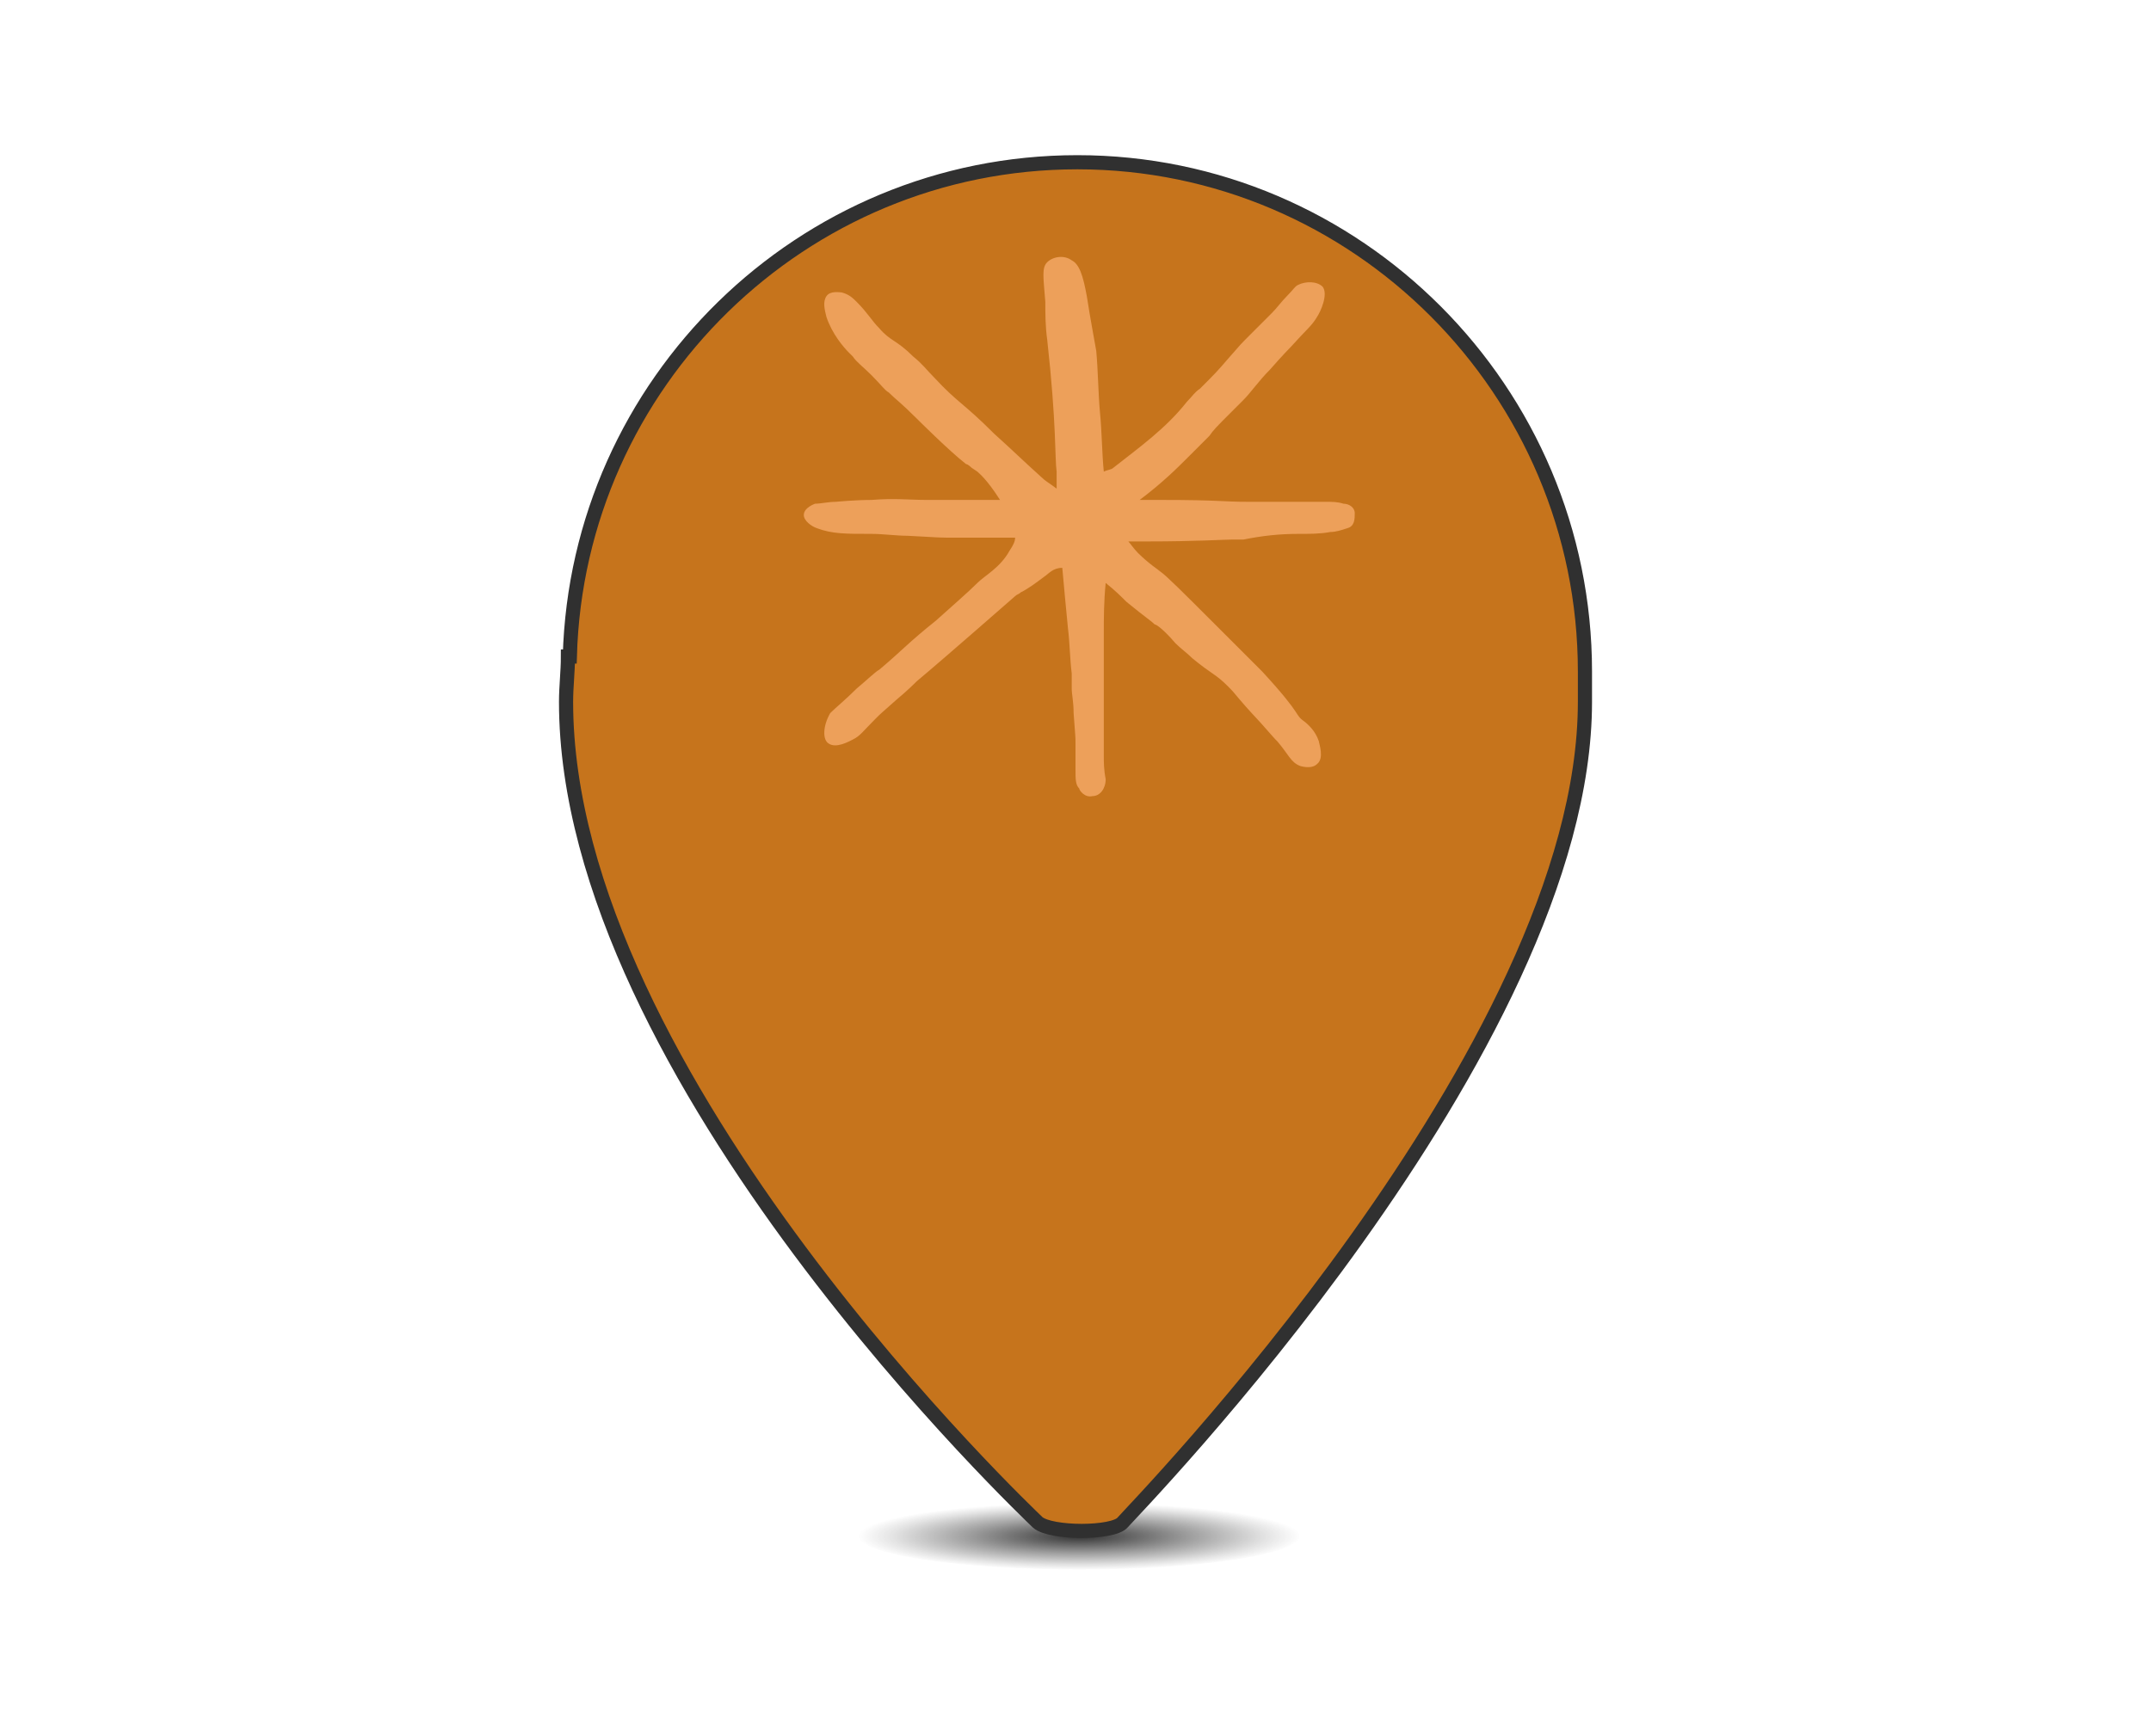
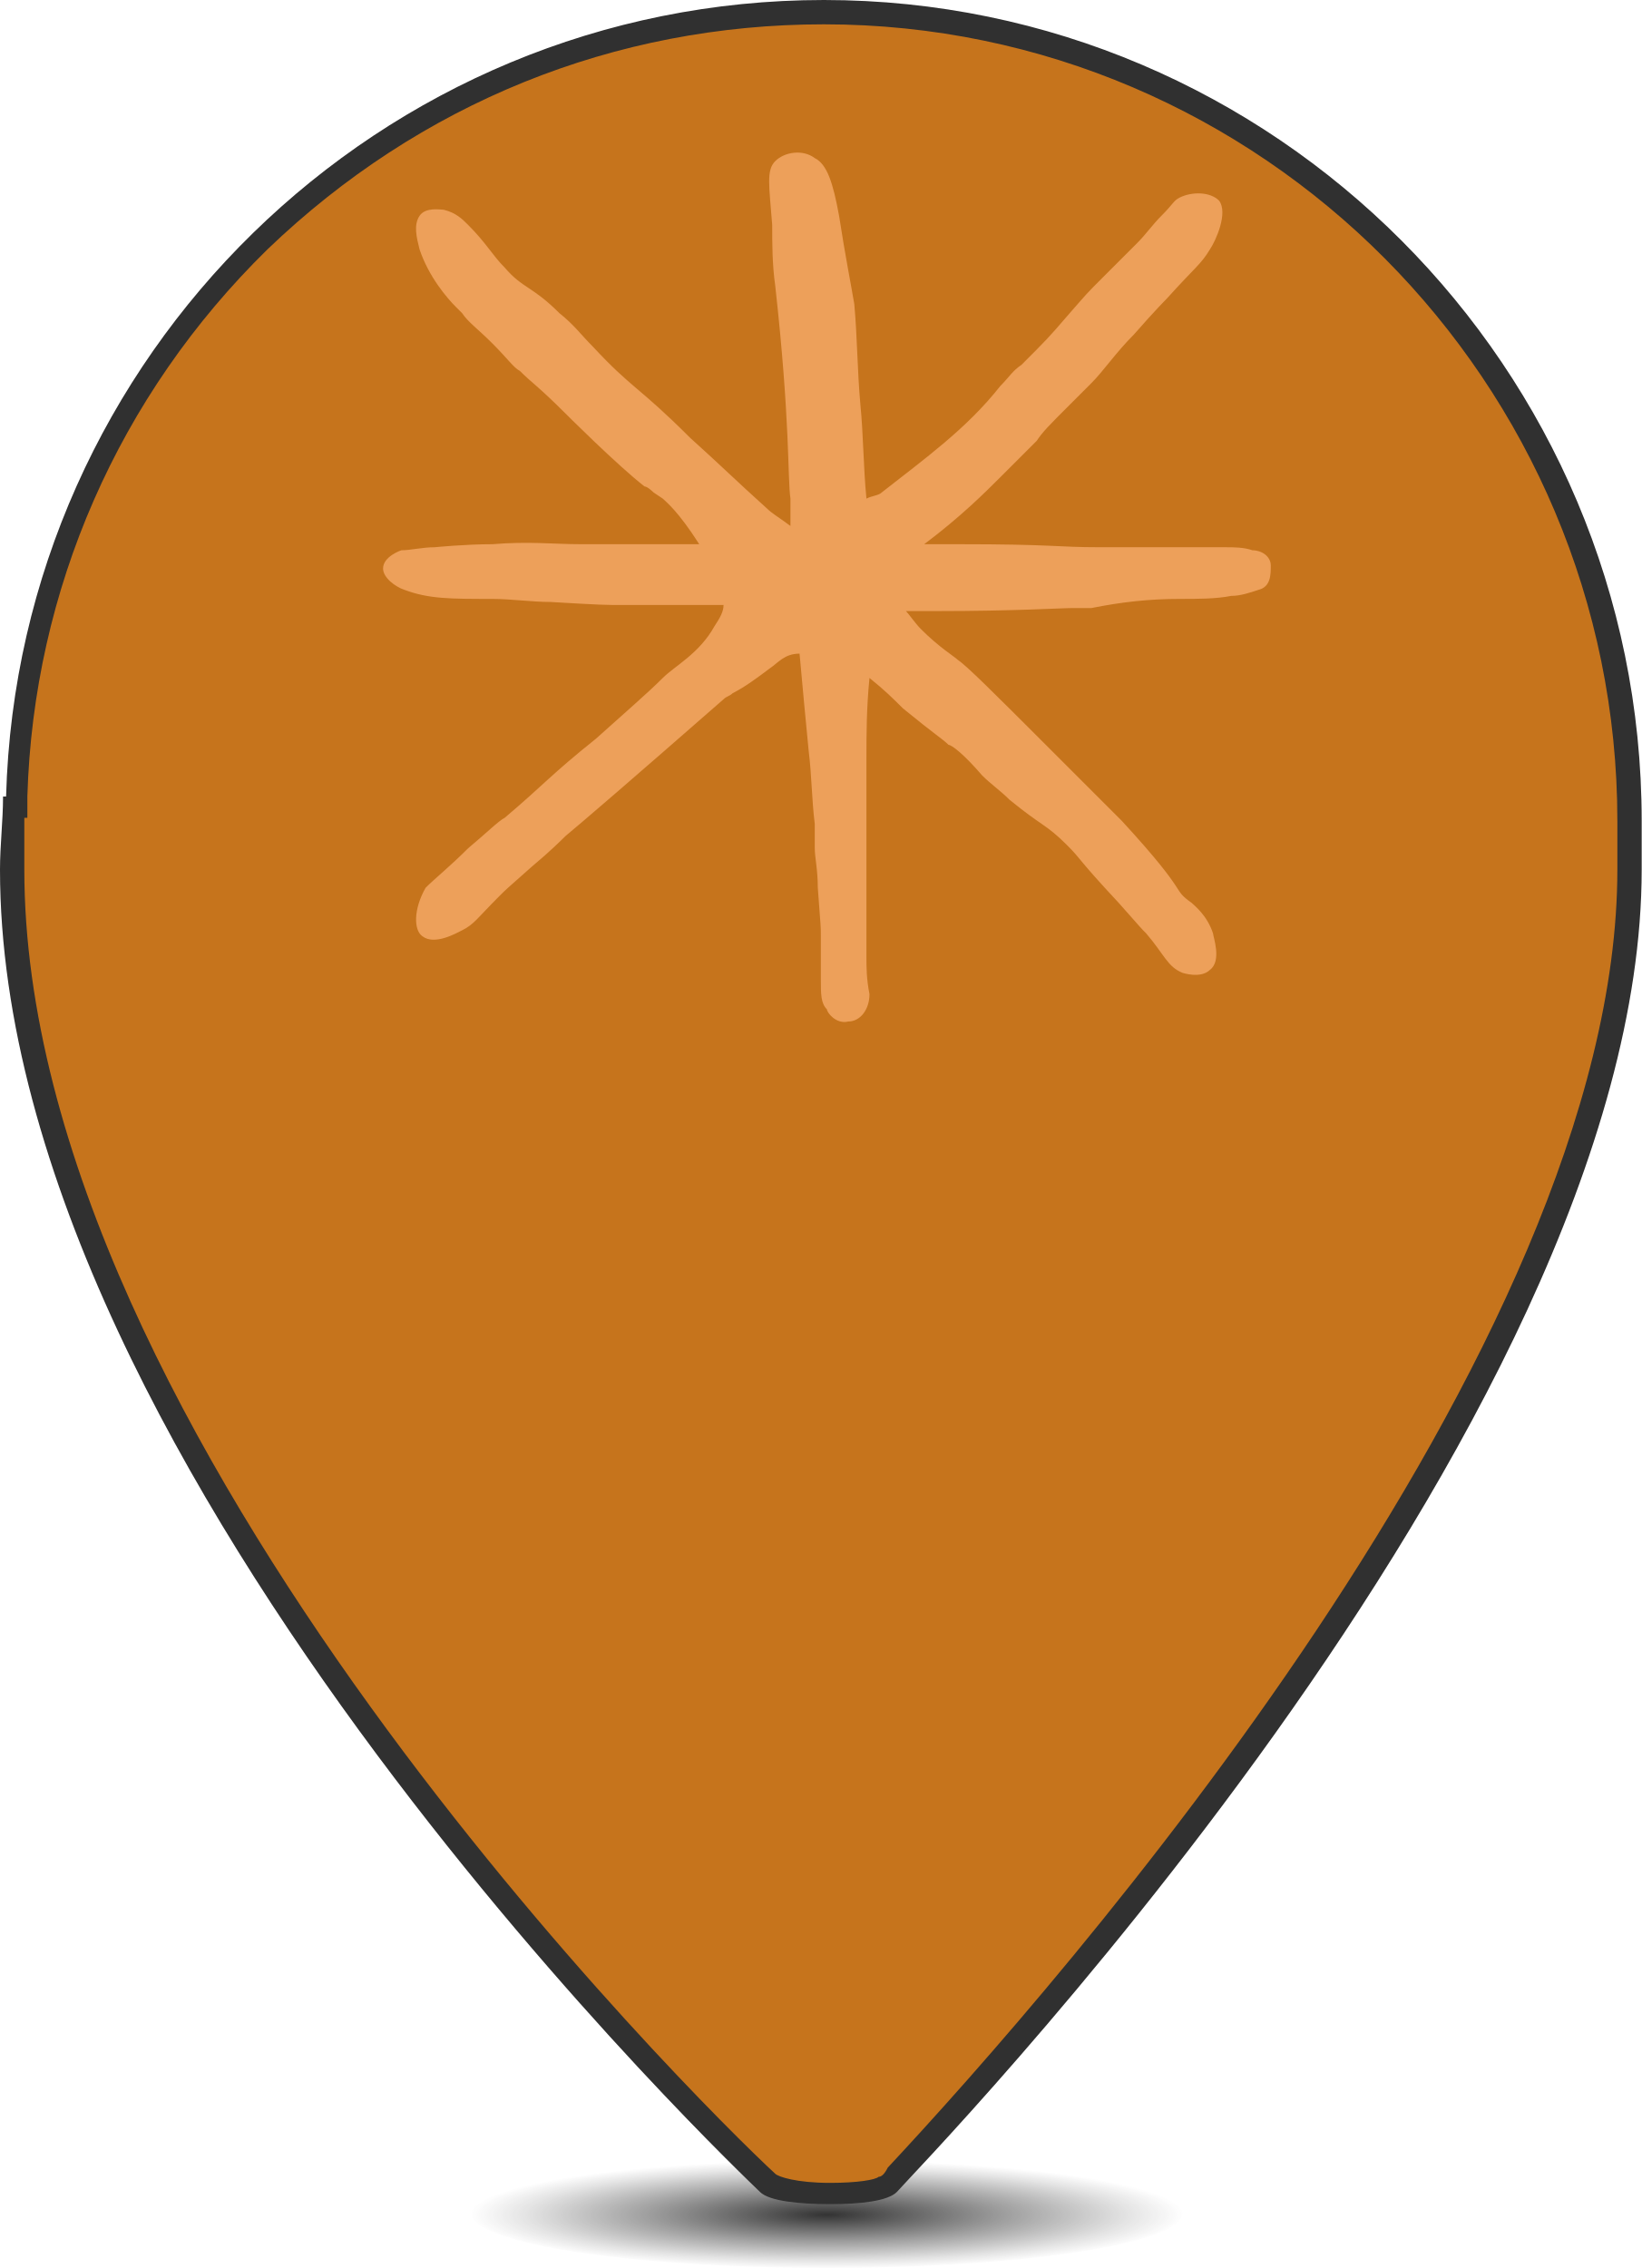
- <svg xmlns="http://www.w3.org/2000/svg" version="1.1" id="Layer_2" x="0px" y="0px" viewBox="0 0 114 92" style="enable-background:new 0 0 114 92;" xml:space="preserve">
+ <svg xmlns="http://www.w3.org/2000/svg" version="1.1" id="Layer_2" x="0px" y="0px" viewBox="0 0 54 74.6" style="enable-background:new 0 0 54 74.6;" xml:space="preserve">
  <style type="text/css">
- 	.st0{opacity:0.8;fill:url(#SVGID_1_);}
+ 	.st0{opacity:0.8;fill:url(#SVGID_1_);enable-background:new    ;}
	.st1{fill:#C6741C;}
- 	.st2{fill:none;stroke:#303030;stroke-width:0.75;stroke-miterlimit:10;}
+ 	.st2{fill:#303030;}
	.st3{fill:#EDA05A;}
</style>
-   <radialGradient id="SVGID_1_" cx="57.203" cy="139.632" r="11.738" gradientTransform="matrix(1 0 0 0.1522 0 60.1967)" gradientUnits="userSpaceOnUse">
+   <radialGradient id="SVGID_1_" cx="27.2" cy="-40.521" r="11.74" gradientTransform="matrix(1 0 0 -0.1522 0 66.6814)" gradientUnits="userSpaceOnUse">
    <stop offset="0" style="stop-color:#000000" />
    <stop offset="0.499" style="stop-color:#868686" />
    <stop offset="0.844" style="stop-color:#DDDDDD" />
    <stop offset="1" style="stop-color:#FFFFFF" />
  </radialGradient>
-   <ellipse class="st0" cx="57.2" cy="81.4" rx="11.7" ry="1.8" />
+   <ellipse class="st0" cx="27.2" cy="72.8" rx="11.7" ry="1.8" />
  <g>
    <g>
-       <g>
-         <g>
-           <path class="st1" d="M84,35.6c0-14.9-12.1-27-26.9-27c-14.6,0-26.5,11.7-26.9,26.2h-0.1c0,0.8-0.1,1.6-0.1,2.4      c0,19.9,24.7,43.2,25,43.5c0.7,0.6,4,0.6,4.5,0S84,55.6,84,37.2c0-0.4,0-0.7,0-1.1C84,35.9,84,35.8,84,35.6z" />
-         </g>
-         <g>
-           <path class="st2" d="M84,35.6c0-14.9-12.1-27-26.9-27c-14.6,0-26.5,11.7-26.9,26.2h-0.1c0,0.8-0.1,1.6-0.1,2.4      c0,19.9,24.7,43.2,25,43.5c0.7,0.6,4,0.6,4.5,0S84,55.6,84,37.2c0-0.4,0-0.7,0-1.1C84,35.9,84,35.8,84,35.6z" />
-         </g>
-       </g>
+       <path class="st1" d="M27.3,72.2c-1.1,0-1.9-0.2-2.1-0.4C22.7,69.3,0.4,47.3,0.4,28.6c0-0.4,0-0.8,0-1.2c0-0.3,0-0.6,0-0.8h0.1    l0-0.4C1,12,12.9,0.4,27.1,0.4c14.6,0,26.5,11.9,26.5,26.6v1.6c0,16-18.4,36.9-24.1,42.9c-0.2,0.2-0.3,0.3-0.3,0.3    C29.1,72,28.5,72.2,27.3,72.2z" />
+       <path class="st2" d="M27.1,0.8c14.4,0,26.1,11.8,26.1,26.2v0.5v1.1c0,15.8-18.4,36.7-24,42.7c-0.1,0.2-0.2,0.3-0.3,0.3    c-0.1,0.1-0.7,0.2-1.6,0.2c-1.1,0-1.7-0.2-1.8-0.3l0,0C22.9,69.1,0.8,47.2,0.8,28.6c0-0.4,0-0.8,0-1.2c0-0.2,0-0.3,0-0.5h0.1    l0-0.7c0.2-6.8,3-13.2,7.9-18C13.8,3.4,20.2,0.8,27.1,0.8 M27.1,0C12.5,0,0.6,11.7,0.2,26.2H0.1C0.1,27,0,27.8,0,28.6    c0,19.9,24.7,43.2,25,43.5c0.3,0.3,1.3,0.4,2.3,0.4c1,0,1.9-0.1,2.2-0.4C30,71.5,54,47,54,28.6c0-0.4,0-0.7,0-1.1    c0-0.2,0-0.3,0-0.5C54,12.1,41.9,0,27.1,0L27.1,0z" />
    </g>
  </g>
-   <path class="st3" d="M58.6,30.9c-0.1,1-0.1,1.9-0.1,2.6c0,0.7,0,2.3,0,3.9c0,0.3,0,0.6,0,1.1c0,0.7,0,1,0,1.6c0,0.3,0,0.7,0.1,1.2  c0,0.5-0.3,0.9-0.7,0.9c-0.4,0.1-0.7-0.3-0.7-0.4c-0.2-0.2-0.2-0.5-0.2-1c0,0,0-0.2,0-1.4c0-0.4,0-0.2-0.1-1.6c0-0.6-0.1-1-0.1-1.3  c0-0.4,0-0.7,0-0.8c-0.1-0.8-0.1-1.6-0.2-2.4c-0.1-1-0.2-2.1-0.3-3.2c-0.5,0-0.7,0.3-1,0.5c-0.4,0.3-0.8,0.6-1.2,0.8  c-0.1,0.1-0.2,0.1-0.3,0.2c-3.2,2.8-4.6,4-5.2,4.5c-0.1,0.1-0.5,0.5-1.1,1c-0.9,0.8-0.8,0.7-1.1,1c-0.7,0.7-0.8,0.9-1.2,1.1  c-0.2,0.1-0.9,0.5-1.3,0.2c-0.3-0.2-0.3-0.9,0.1-1.6c0.3-0.3,0.8-0.7,1.4-1.3c0.6-0.5,1-0.9,1.2-1c1.3-1.1,1.5-1.4,3-2.6  c1-0.9,1.7-1.5,2.2-2c0.4-0.4,1.2-0.8,1.7-1.7c0.2-0.3,0.3-0.5,0.3-0.7c-0.1,0-0.2,0-0.3,0c-0.2,0-0.3,0-0.5,0c-1,0-1.9,0-2.5,0  c-0.6,0-0.7,0-2.4-0.1c-0.6,0-1.3-0.1-1.9-0.1c-1.4,0-2.1,0-2.9-0.3c-0.3-0.1-0.7-0.4-0.7-0.7c0-0.4,0.6-0.6,0.6-0.6  c0.3,0,0.7-0.1,1.1-0.1c0,0,1-0.1,1.9-0.1c1.2-0.1,2,0,2.9,0c0.9,0,2.2,0,3.9,0c-0.7-1.1-1.1-1.4-1.2-1.5c0,0,0,0-0.3-0.2  c0,0-0.2-0.2-0.3-0.2c-0.9-0.7-2.6-2.4-2.6-2.4c-0.9-0.9-1.1-1-1.5-1.4c-0.2-0.1-0.4-0.4-0.9-0.9c-0.5-0.5-0.8-0.7-1-1  c-0.1-0.1-0.2-0.2-0.2-0.2c-0.3-0.3-0.9-1-1.2-1.9c-0.1-0.4-0.2-0.8,0-1.1c0.2-0.3,0.7-0.2,0.8-0.2c0.4,0.1,0.6,0.3,0.8,0.5  c0.6,0.6,0.8,1,1.2,1.4c0.6,0.7,0.9,0.6,1.8,1.5c0.5,0.4,0.7,0.7,1.1,1.1c1.3,1.4,1.5,1.3,3.2,3c1,0.9,1.5,1.4,2.5,2.3  c0.2,0.2,0.4,0.3,0.8,0.6c0-0.4,0-0.6,0-0.9c-0.1-0.7,0-2.5-0.5-7c-0.1-0.7-0.1-1.4-0.1-2c-0.1-1.3-0.2-1.8,0.1-2.1  c0.3-0.3,0.9-0.4,1.3-0.1c0.4,0.2,0.6,0.8,0.8,1.9c0.2,1.3,0.4,2.3,0.5,2.9c0.1,1.1,0.1,2.2,0.2,3.3c0.1,1,0.1,2.1,0.2,3.1  c0.2-0.1,0.4-0.1,0.5-0.2c1.4-1.1,2.8-2.1,3.9-3.5c0.3-0.3,0.4-0.5,0.7-0.7c0.8-0.8,0.9-0.9,1.5-1.6c0.7-0.8,0.6-0.7,1.2-1.3  c0.5-0.5,0.6-0.6,1.1-1.1c0.3-0.3,0.5-0.6,0.8-0.9c0.4-0.4,0.4-0.5,0.6-0.6c0.4-0.2,1-0.2,1.3,0.1c0.3,0.4-0.1,1.3-0.3,1.6  c-0.3,0.5-0.5,0.6-1.4,1.6c0,0-0.4,0.4-1.1,1.2c-0.6,0.6-1,1.2-1.4,1.6c-0.2,0.2-0.4,0.4-0.7,0.7c-0.7,0.7-0.9,0.9-1.1,1.2  c-0.6,0.6-1,1-1.2,1.2c-0.5,0.5-1.3,1.3-2.5,2.2c0.3,0,0.6,0,1.1,0c3.2,0,3.2,0.1,4.7,0.1c1.4,0,2.7,0,4.1,0c0.3,0,0.6,0,0.9,0.1  c0.3,0,0.6,0.2,0.6,0.5c0,0.3,0,0.7-0.4,0.8c-0.3,0.1-0.6,0.2-0.9,0.2c-0.5,0.1-1.1,0.1-1.7,0.1c-1,0-1.9,0.1-2.9,0.3  c-0.2,0-0.3,0-0.6,0c-0.4,0-1.9,0.1-4.5,0.1c-0.2,0-0.6,0-1,0c0.1,0.1,0.3,0.4,0.5,0.6c0.6,0.6,1.1,0.9,1.2,1  c0.3,0.2,1.2,1.1,2.9,2.8c1.1,1.1,1.7,1.7,2.5,2.5c2.3,2.5,1.6,2.2,2.3,2.7c0.1,0.1,0.5,0.4,0.7,1c0,0.1,0.3,0.9-0.1,1.2  c-0.3,0.3-0.9,0.1-0.9,0.1c-0.5-0.2-0.6-0.6-1.2-1.3c-0.2-0.2-0.1-0.1-0.9-1c-1.4-1.5-1.2-1.4-1.7-1.9c-0.7-0.7-0.8-0.6-1.9-1.5  c-0.3-0.3-0.6-0.5-0.9-0.8c-0.6-0.7-1-1-1.1-1c-0.2-0.2-0.4-0.3-1.5-1.2C59.4,31.6,59.1,31.3,58.6,30.9z" />
+   <path class="st3" d="M28.6,22.3c-0.1,1-0.1,1.9-0.1,2.6s0,2.3,0,3.9c0,0.3,0,0.6,0,1.1c0,0.7,0,1,0,1.6c0,0.3,0,0.7,0.1,1.2  c0,0.5-0.3,0.9-0.7,0.9c-0.4,0.1-0.7-0.3-0.7-0.4C27,33,27,32.7,27,32.2c0,0,0-0.2,0-1.4c0-0.4,0-0.2-0.1-1.6c0-0.6-0.1-1-0.1-1.3  c0-0.4,0-0.7,0-0.8c-0.1-0.8-0.1-1.6-0.2-2.4c-0.1-1-0.2-2.1-0.3-3.2c-0.5,0-0.7,0.3-1,0.5c-0.4,0.3-0.8,0.6-1.2,0.8  c-0.1,0.1-0.2,0.1-0.3,0.2c-3.2,2.8-4.6,4-5.2,4.5c-0.1,0.1-0.5,0.5-1.1,1c-0.9,0.8-0.8,0.7-1.1,1c-0.7,0.7-0.8,0.9-1.2,1.1  c-0.2,0.1-0.9,0.5-1.3,0.2c-0.3-0.2-0.3-0.9,0.1-1.6c0.3-0.3,0.8-0.7,1.4-1.3c0.6-0.5,1-0.9,1.2-1c1.3-1.1,1.5-1.4,3-2.6  c1-0.9,1.7-1.5,2.2-2c0.4-0.4,1.2-0.8,1.7-1.7c0.2-0.3,0.3-0.5,0.3-0.7c-0.1,0-0.2,0-0.3,0c-0.2,0-0.3,0-0.5,0c-1,0-1.9,0-2.5,0  s-0.7,0-2.4-0.1c-0.6,0-1.3-0.1-1.9-0.1c-1.4,0-2.1,0-2.9-0.3c-0.3-0.1-0.7-0.4-0.7-0.7c0-0.4,0.6-0.6,0.6-0.6  c0.3,0,0.7-0.1,1.1-0.1c0,0,1-0.1,1.9-0.1c1.2-0.1,2,0,2.9,0s2.2,0,3.9,0c-0.7-1.1-1.1-1.4-1.2-1.5c0,0,0,0-0.3-0.2  c0,0-0.2-0.2-0.3-0.2c-0.9-0.7-2.6-2.4-2.6-2.4c-0.9-0.9-1.1-1-1.5-1.4c-0.2-0.1-0.4-0.4-0.9-0.9s-0.8-0.7-1-1  c-0.1-0.1-0.2-0.2-0.2-0.2c-0.3-0.3-0.9-1-1.2-1.9c-0.1-0.4-0.2-0.8,0-1.1s0.7-0.2,0.8-0.2C15,7,15.2,7.2,15.4,7.4  c0.6,0.6,0.8,1,1.2,1.4c0.6,0.7,0.9,0.6,1.8,1.5c0.5,0.4,0.7,0.7,1.1,1.1c1.3,1.4,1.5,1.3,3.2,3c1,0.9,1.5,1.4,2.5,2.3  c0.2,0.2,0.4,0.3,0.8,0.6c0-0.4,0-0.6,0-0.9c-0.1-0.7,0-2.5-0.5-7c-0.1-0.7-0.1-1.4-0.1-2c-0.1-1.3-0.2-1.8,0.1-2.1s0.9-0.4,1.3-0.1  c0.4,0.2,0.6,0.8,0.8,1.9c0.2,1.3,0.4,2.3,0.5,2.9c0.1,1.1,0.1,2.2,0.2,3.3c0.1,1,0.1,2.1,0.2,3.1c0.2-0.1,0.4-0.1,0.5-0.2  c1.4-1.1,2.8-2.1,3.9-3.5c0.3-0.3,0.4-0.5,0.7-0.7c0.8-0.8,0.9-0.9,1.5-1.6c0.7-0.8,0.6-0.7,1.2-1.3c0.5-0.5,0.6-0.6,1.1-1.1  c0.3-0.3,0.5-0.6,0.8-0.9c0.4-0.4,0.4-0.5,0.6-0.6c0.4-0.2,1-0.2,1.3,0.1C40.4,7,40,7.9,39.8,8.2c-0.3,0.5-0.5,0.6-1.4,1.6  c0,0-0.4,0.4-1.1,1.2c-0.6,0.6-1,1.2-1.4,1.6c-0.2,0.2-0.4,0.4-0.7,0.7c-0.7,0.7-0.9,0.9-1.1,1.2c-0.6,0.6-1,1-1.2,1.2  c-0.5,0.5-1.3,1.3-2.5,2.2c0.3,0,0.6,0,1.1,0c3.2,0,3.2,0.1,4.7,0.1c1.4,0,2.7,0,4.1,0c0.3,0,0.6,0,0.9,0.1c0.3,0,0.6,0.2,0.6,0.5  s0,0.7-0.4,0.8c-0.3,0.1-0.6,0.2-0.9,0.2c-0.5,0.1-1.1,0.1-1.7,0.1c-1,0-1.9,0.1-2.9,0.3c-0.2,0-0.3,0-0.6,0c-0.4,0-1.9,0.1-4.5,0.1  c-0.2,0-0.6,0-1,0c0.1,0.1,0.3,0.4,0.5,0.6c0.6,0.6,1.1,0.9,1.2,1c0.3,0.2,1.2,1.1,2.9,2.8c1.1,1.1,1.7,1.7,2.5,2.5  c2.3,2.5,1.6,2.2,2.3,2.7c0.1,0.1,0.5,0.4,0.7,1c0,0.1,0.3,0.9-0.1,1.2c-0.3,0.3-0.9,0.1-0.9,0.1c-0.5-0.2-0.6-0.6-1.2-1.3  c-0.2-0.2-0.1-0.1-0.9-1c-1.4-1.5-1.2-1.4-1.7-1.9c-0.7-0.7-0.8-0.6-1.9-1.5c-0.3-0.3-0.6-0.5-0.9-0.8c-0.6-0.7-1-1-1.1-1  c-0.2-0.2-0.4-0.3-1.5-1.2C29.4,23,29.1,22.7,28.6,22.3z" />
</svg>
